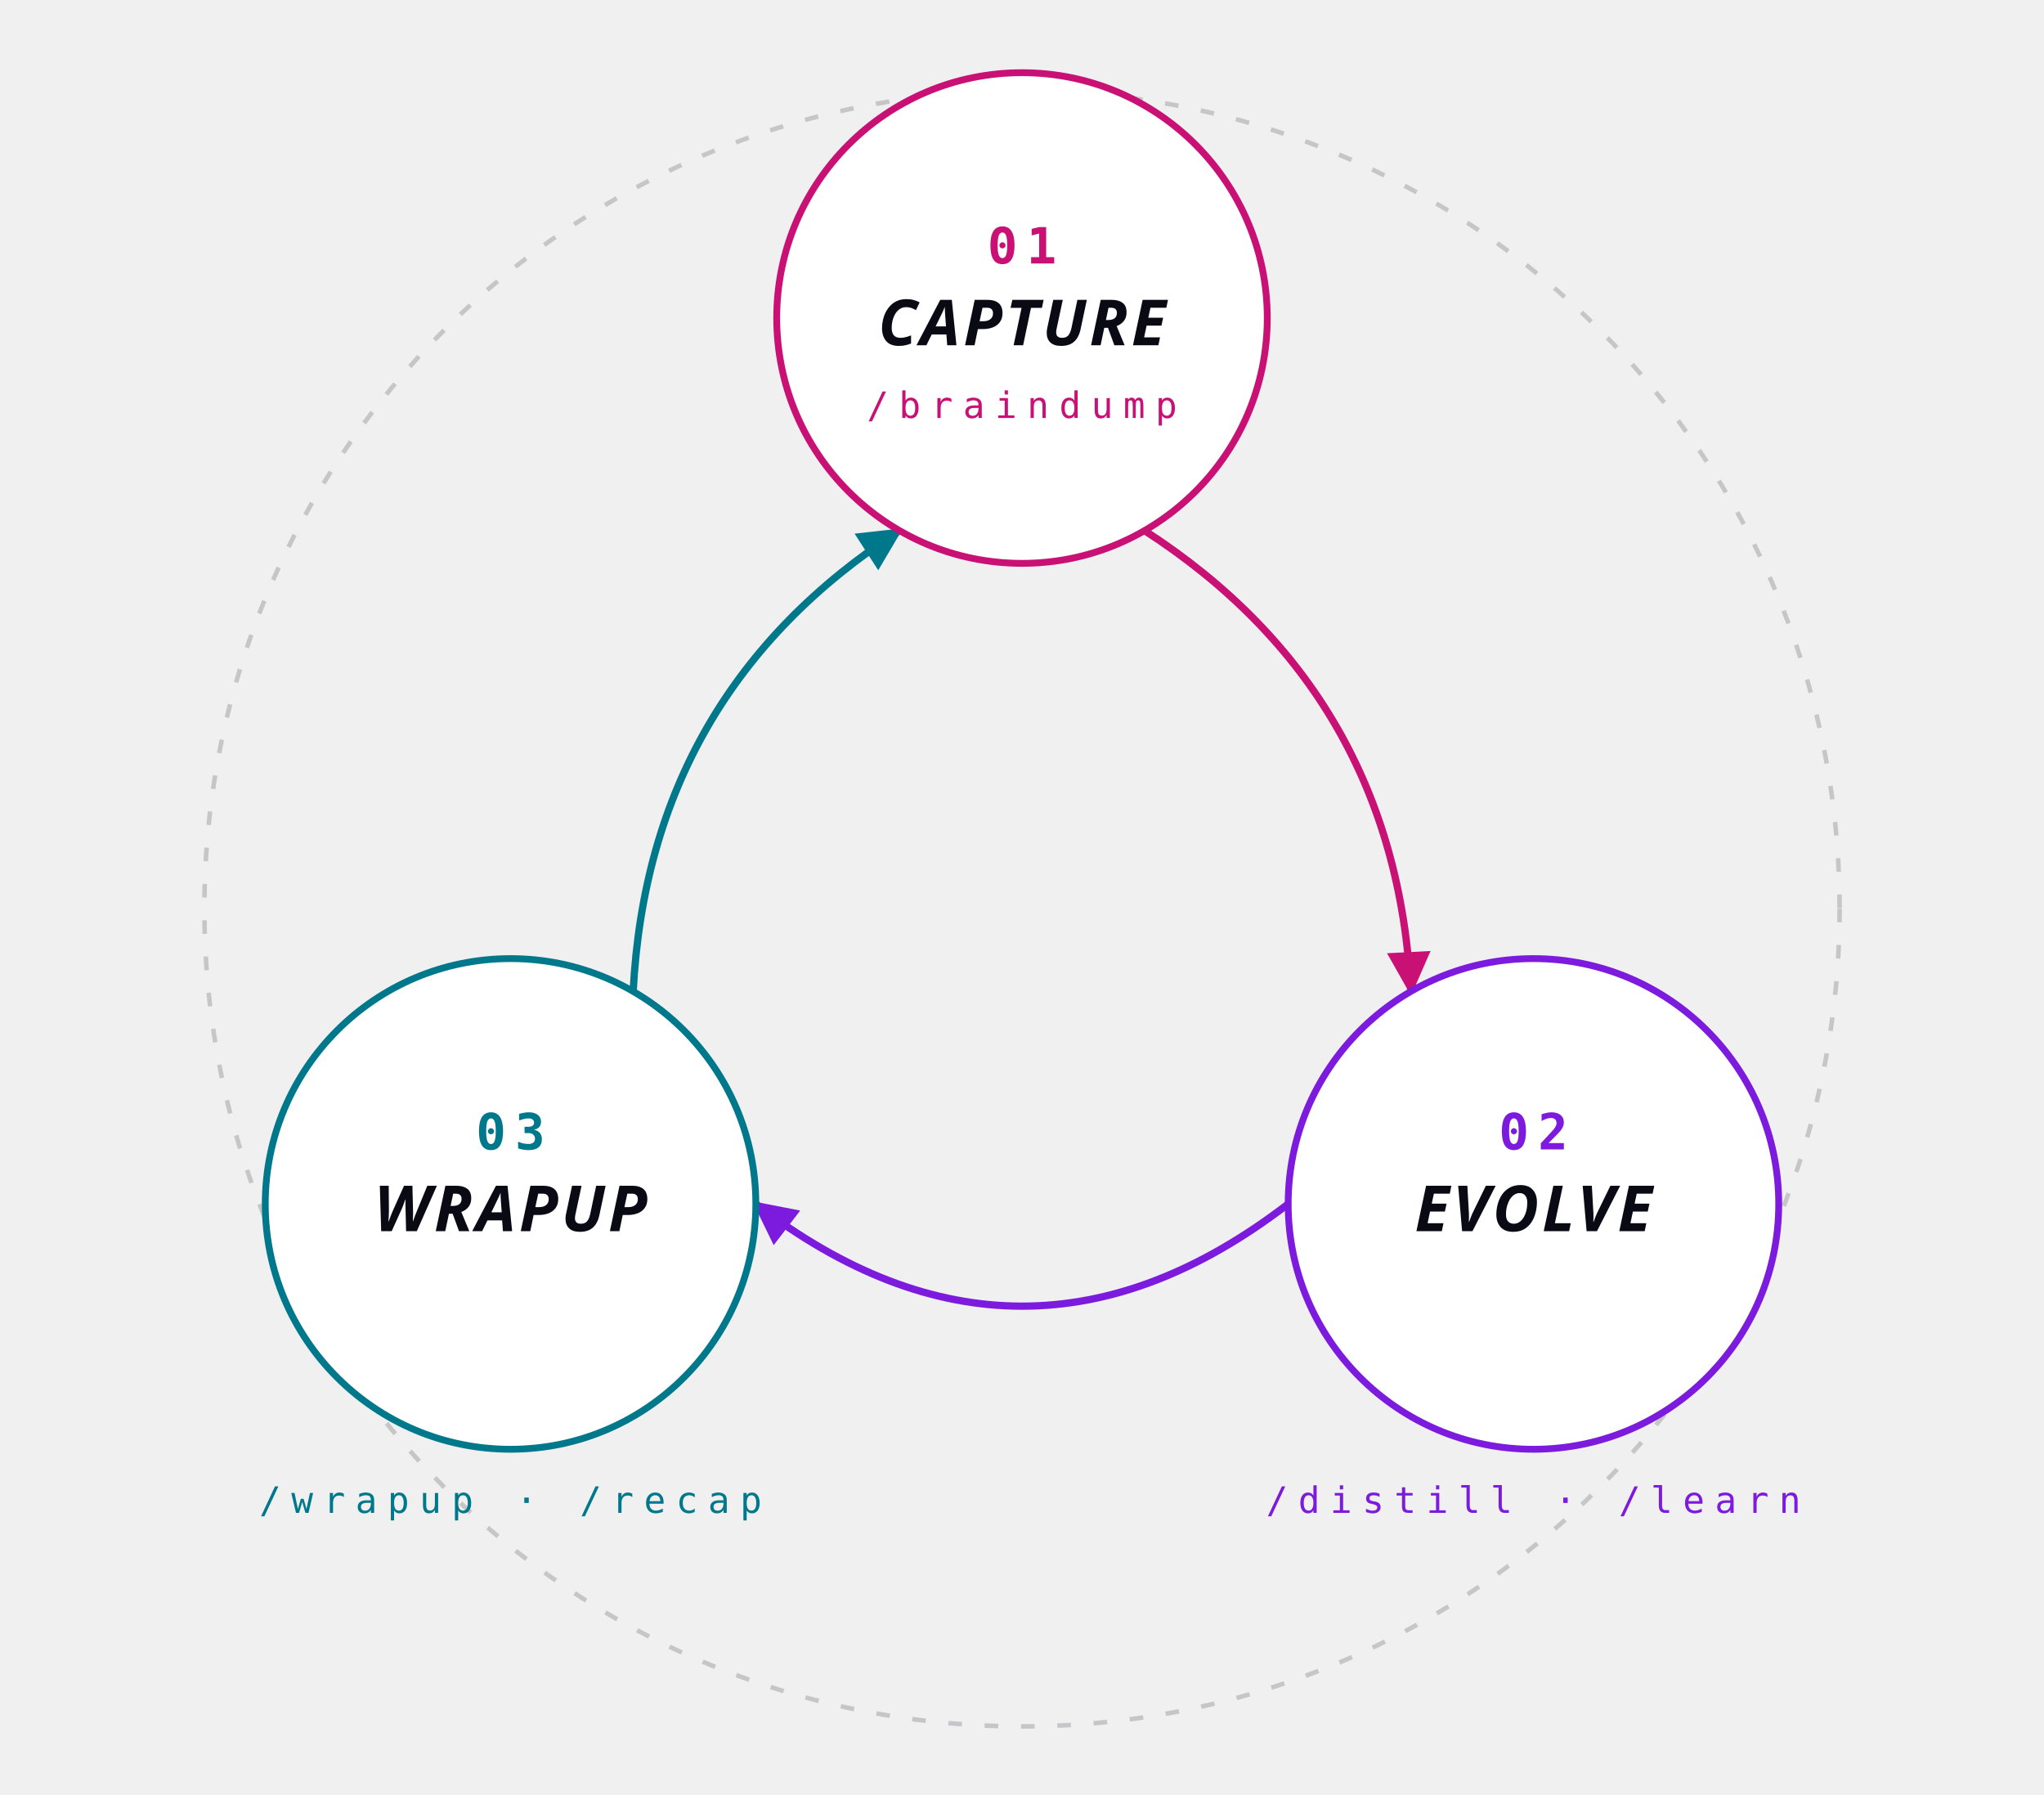
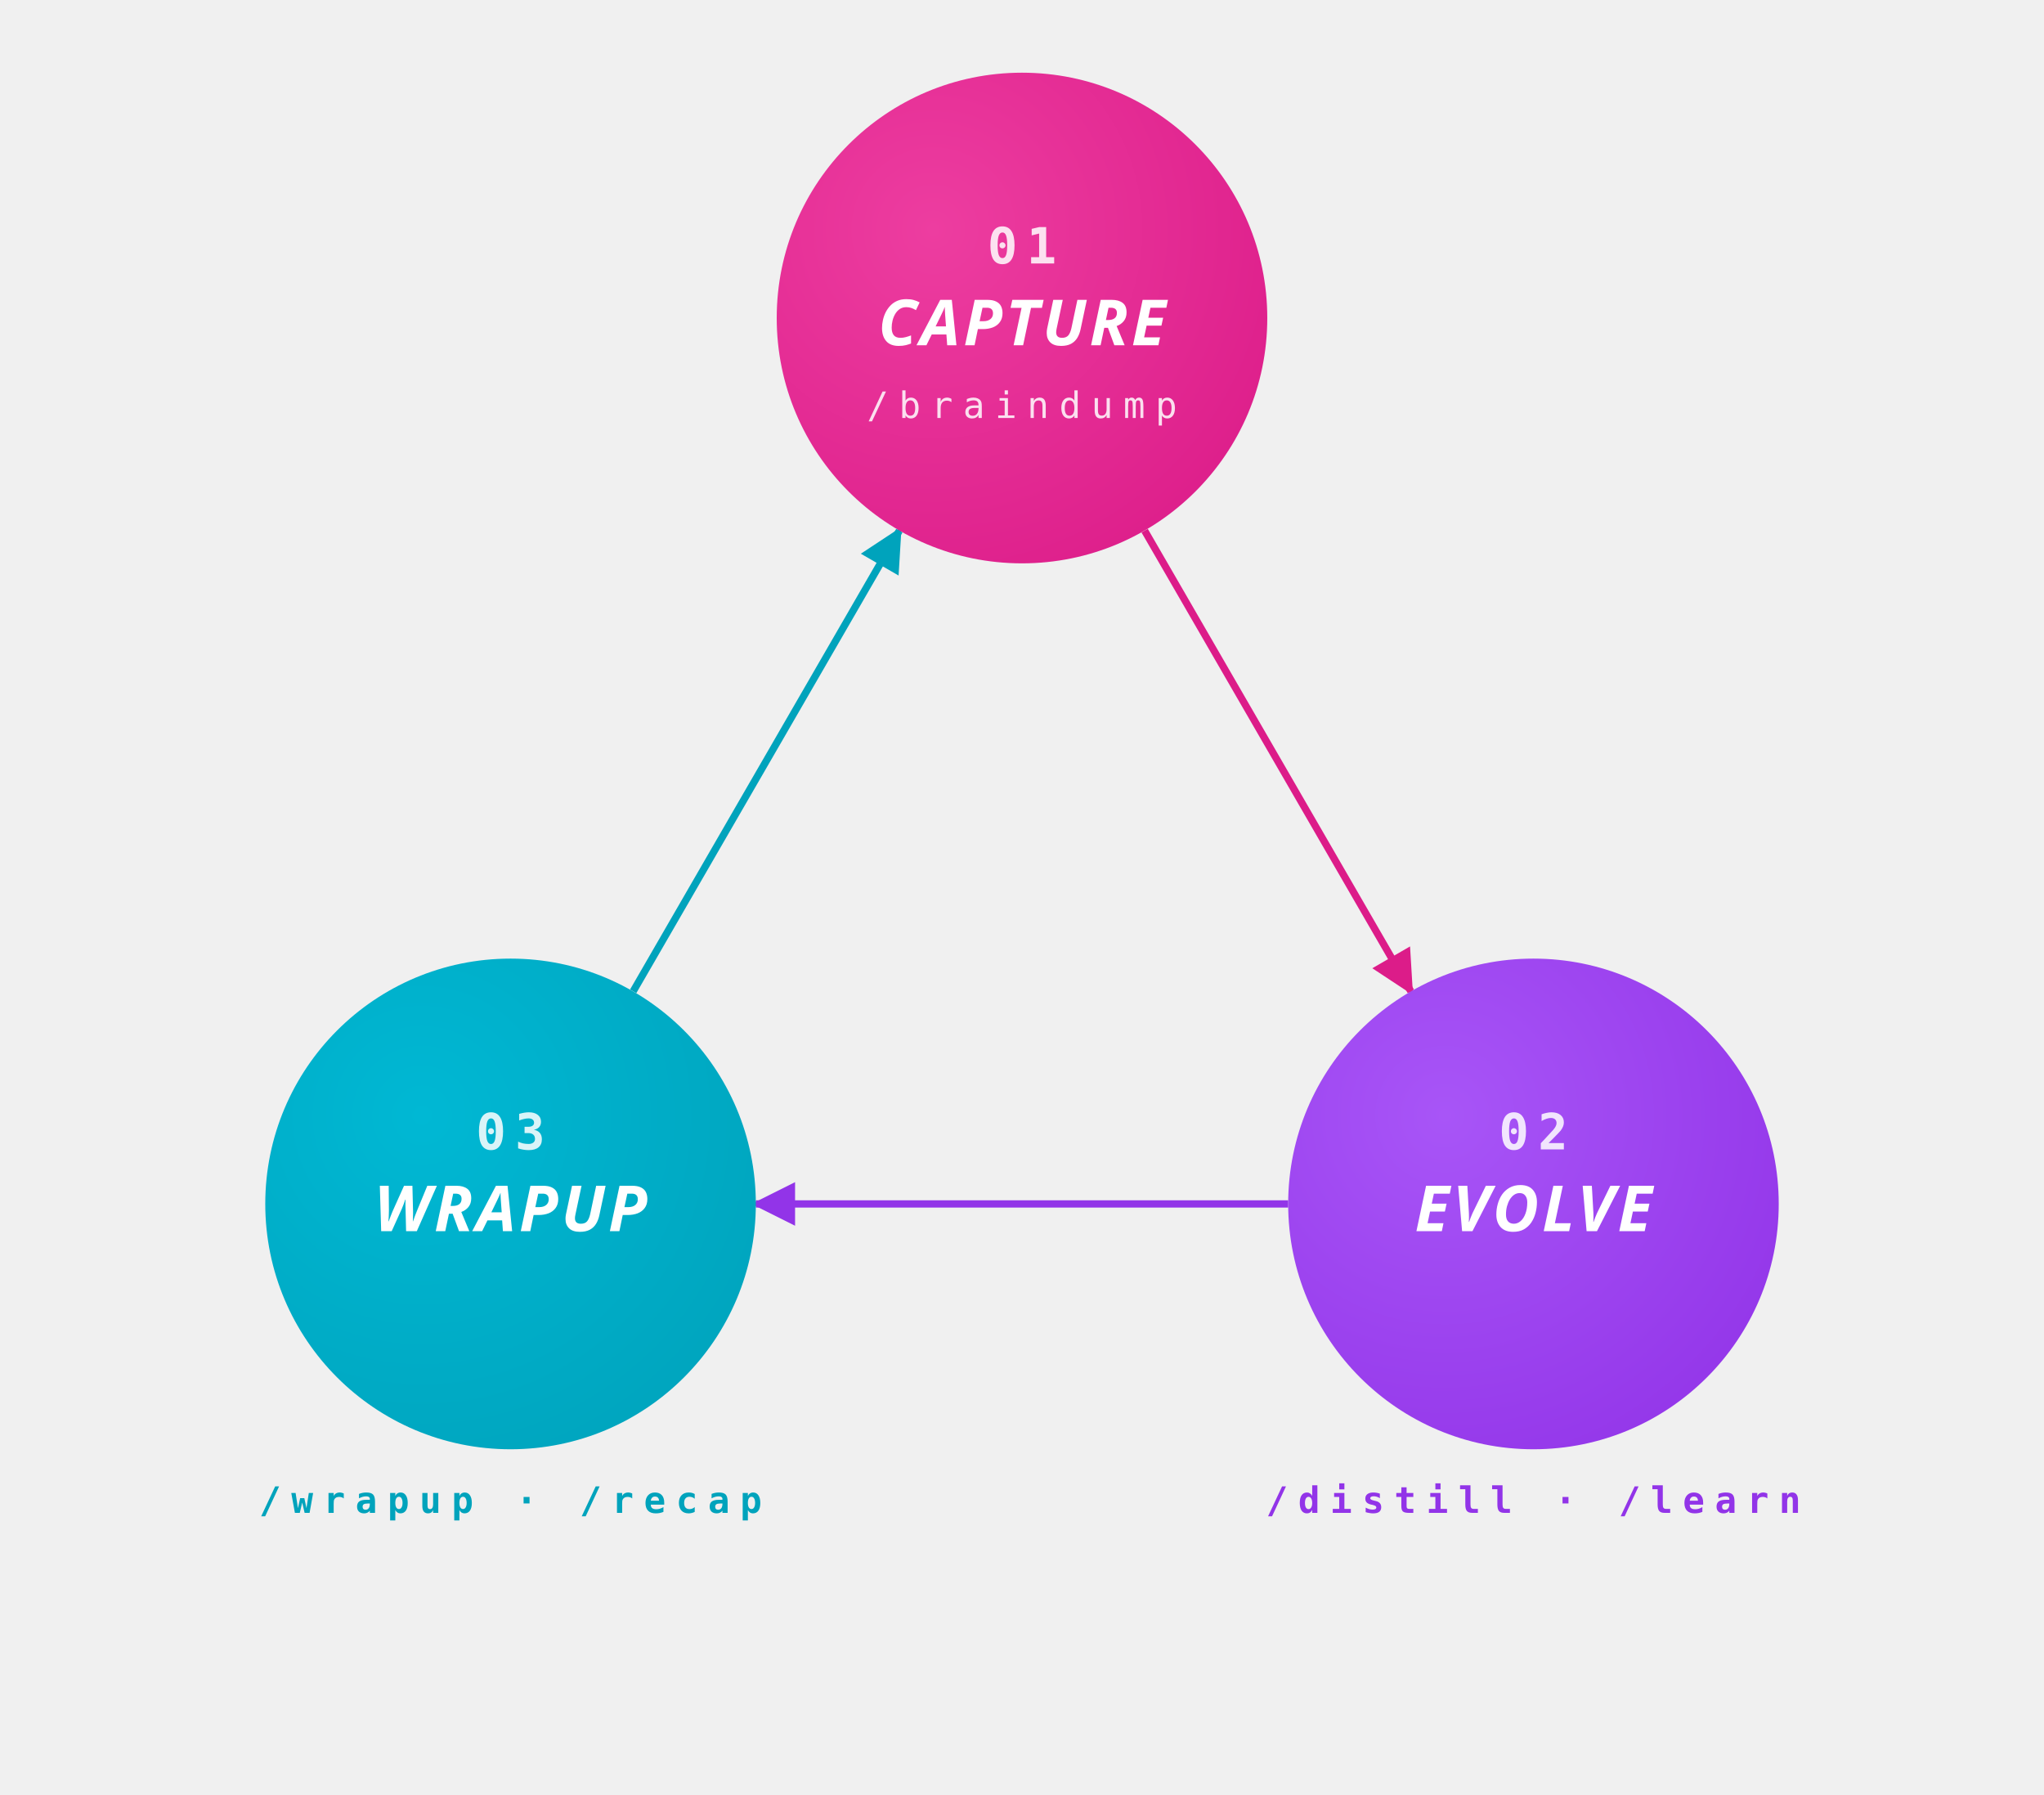
<svg xmlns="http://www.w3.org/2000/svg" viewBox="-225 -200 450 395" width="450" height="395" role="img" aria-labelledby="title desc" font-family="'Chakra Petch', 'Inter', ui-sans-serif, system-ui, sans-serif">
  <style>
-     .text-strong { fill: #0a0a14; }
-     .text-soft   { fill: rgba(10,10,20,0.82); }
-     .text-fade   { fill: rgba(10,10,20,0.55); }
-     .text-mute   { fill: rgba(10,10,20,0.40); }
- 
    .leg { animation: leg-pulse 4.5s linear infinite; }
    .leg-2 { animation-delay: 1.5s; }
    .leg-3 { animation-delay: 3s; }
    @keyframes leg-pulse {
-       0%, 33%, 100% { opacity: 0.55; }
+       0%, 33%, 100% { opacity: 0.6; }
      10%           { opacity: 1; }
    }

-     .ring-orbit { animation: ring-orbit-spin 90s linear infinite; transform-origin: 0 0; }
-     @keyframes ring-orbit-spin { to { transform: rotate(360deg); } }
+     .core-1 { animation: core-breathe 6s ease-in-out infinite; transform-origin: center; transform-box: fill-box; }
+     .core-2 { animation: core-breathe 6s ease-in-out infinite; animation-delay: 2s; transform-origin: center; transform-box: fill-box; }
+     .core-3 { animation: core-breathe 6s ease-in-out infinite; animation-delay: 4s; transform-origin: center; transform-box: fill-box; }
+     @keyframes core-breathe {
+       0%, 100% { transform: scale(1); }
+       50%      { transform: scale(1.04); }
+     }

    @media (prefers-reduced-motion: reduce) {
-       .leg, .ring-orbit { animation: none; opacity: 0.55; }
+       .leg, .core-1, .core-2, .core-3 { animation: none; opacity: 1; }
    }
  </style>
  <defs>
    <marker id="ah-1" viewBox="0 0 10 10" refX="9" refY="5" markerWidth="6" markerHeight="6" orient="auto-start-reverse">
-       <path d="M 0 0 L 10 5 L 0 10 z" fill="#c91075" />
+       <path d="M 0 0 L 10 5 L 0 10 z" fill="#dc1c89" />
    </marker>
    <marker id="ah-2" viewBox="0 0 10 10" refX="9" refY="5" markerWidth="6" markerHeight="6" orient="auto-start-reverse">
-       <path d="M 0 0 L 10 5 L 0 10 z" fill="#7c1ade" />
+       <path d="M 0 0 L 10 5 L 0 10 z" fill="#9234e8" />
    </marker>
    <marker id="ah-3" viewBox="0 0 10 10" refX="9" refY="5" markerWidth="6" markerHeight="6" orient="auto-start-reverse">
-       <path d="M 0 0 L 10 5 L 0 10 z" fill="#00788c" />
+       <path d="M 0 0 L 10 5 L 0 10 z" fill="#00a3bc" />
    </marker>
+     <radialGradient id="g-capture-fill" cx="0.32" cy="0.32" r="0.85">
+       <stop offset="0%" stop-color="#ed3da0" stop-opacity="1" />
+       <stop offset="100%" stop-color="#dc1c89" stop-opacity="1" />
+     </radialGradient>
+     <radialGradient id="g-evolve-fill" cx="0.32" cy="0.32" r="0.85">
+       <stop offset="0%" stop-color="#a855f7" stop-opacity="1" />
+       <stop offset="100%" stop-color="#9234e8" stop-opacity="1" />
+     </radialGradient>
+     <radialGradient id="g-wrapup-fill" cx="0.32" cy="0.32" r="0.85">
+       <stop offset="0%" stop-color="#00b8d4" stop-opacity="1" />
+       <stop offset="100%" stop-color="#00a3bc" stop-opacity="1" />
+     </radialGradient>
  </defs>
-   <circle class="ring-orbit" cx="0" cy="0" r="180" fill="none" stroke="rgba(10,10,20,0.18)" stroke-width="1" stroke-dasharray="3 5" />
  <g class="leg">
-     <path d="M 27 -83.2 Q 82.2 -47.5 85.6 18.2" fill="none" stroke="#c91075" stroke-width="1.6" marker-end="url(#ah-1)" />
+     <path id="leg-1" d="M 27 -83.2 L 85.6 18.2" fill="none" stroke="#dc1c89" stroke-width="1.6" marker-end="url(#ah-1)" />
  </g>
  <g class="leg leg-2">
-     <path d="M 58.6 65 Q 0 110 -58.6 65" fill="none" stroke="#7c1ade" stroke-width="1.6" marker-end="url(#ah-2)" />
+     <path id="leg-2" d="M 58.6 65 L -58.6 65" fill="none" stroke="#9234e8" stroke-width="1.6" marker-end="url(#ah-2)" />
  </g>
  <g class="leg leg-3">
-     <path d="M -85.6 18.2 Q -82.2 -47.5 -27 -83.2" fill="none" stroke="#00788c" stroke-width="1.6" marker-end="url(#ah-3)" />
+     <path id="leg-3" d="M -85.6 18.2 L -27 -83.2" fill="none" stroke="#00a3bc" stroke-width="1.6" marker-end="url(#ah-3)" />
  </g>
  <g transform="translate(0,-130)">
-     <circle cx="0" cy="0" r="54" fill="#ffffff" stroke="#c91075" stroke-width="1.5" />
-     <text x="0" y="-12" text-anchor="middle" font-family="'JetBrains Mono', monospace" font-size="11" font-weight="700" fill="#c91075" letter-spacing="0.18em">01</text>
-     <text x="0" y="6" text-anchor="middle" font-family="'Chakra Petch', sans-serif" font-style="italic" font-weight="700" font-size="14" letter-spacing="0.05em" class="text-strong">CAPTURE</text>
-     <text x="0" y="22" text-anchor="middle" font-family="'JetBrains Mono', monospace" font-size="8" letter-spacing="0.28em" fill="#c91075">/braindump</text>
+     <circle class="core-1" cx="0" cy="0" r="54" fill="url(#g-capture-fill)" />
+     <text x="0" y="-12" text-anchor="middle" font-family="'JetBrains Mono', monospace" font-size="11" font-weight="700" fill="rgba(255,255,255,0.85)" letter-spacing="0.18em">01</text>
+     <text x="0" y="6" text-anchor="middle" font-family="'Chakra Petch', sans-serif" font-style="italic" font-weight="700" font-size="14" letter-spacing="0.05em" fill="#ffffff">CAPTURE</text>
+     <text x="0" y="22" text-anchor="middle" font-family="'JetBrains Mono', monospace" font-size="8" letter-spacing="0.28em" fill="rgba(255,255,255,0.85)">/braindump</text>
  </g>
  <g transform="translate(112.6,65)">
-     <circle cx="0" cy="0" r="54" fill="#ffffff" stroke="#7c1ade" stroke-width="1.5" />
-     <text x="0" y="-12" text-anchor="middle" font-family="'JetBrains Mono', monospace" font-size="11" font-weight="700" fill="#7c1ade" letter-spacing="0.18em">02</text>
-     <text x="0" y="6" text-anchor="middle" font-family="'Chakra Petch', sans-serif" font-style="italic" font-weight="700" font-size="14" letter-spacing="0.05em" class="text-strong">EVOLVE</text>
-     <text x="0" y="68" text-anchor="middle" font-family="'JetBrains Mono', monospace" font-size="8" letter-spacing="0.28em" fill="#7c1ade">/distill · /learn</text>
+     <circle class="core-2" cx="0" cy="0" r="54" fill="url(#g-evolve-fill)" />
+     <text x="0" y="-12" text-anchor="middle" font-family="'JetBrains Mono', monospace" font-size="11" font-weight="700" fill="rgba(255,255,255,0.85)" letter-spacing="0.18em">02</text>
+     <text x="0" y="6" text-anchor="middle" font-family="'Chakra Petch', sans-serif" font-style="italic" font-weight="700" font-size="14" letter-spacing="0.05em" fill="#ffffff">EVOLVE</text>
+     <text x="0" y="68" text-anchor="middle" font-family="'JetBrains Mono', monospace" font-size="8" font-weight="600" letter-spacing="0.28em" fill="#9234e8">/distill · /learn</text>
  </g>
  <g transform="translate(-112.6,65)">
-     <circle cx="0" cy="0" r="54" fill="#ffffff" stroke="#00788c" stroke-width="1.5" />
-     <text x="0" y="-12" text-anchor="middle" font-family="'JetBrains Mono', monospace" font-size="11" font-weight="700" fill="#00788c" letter-spacing="0.18em">03</text>
-     <text x="0" y="6" text-anchor="middle" font-family="'Chakra Petch', sans-serif" font-style="italic" font-weight="700" font-size="14" letter-spacing="0.05em" class="text-strong">WRAPUP</text>
-     <text x="0" y="68" text-anchor="middle" font-family="'JetBrains Mono', monospace" font-size="8" letter-spacing="0.28em" fill="#00788c">/wrapup · /recap</text>
+     <circle class="core-3" cx="0" cy="0" r="54" fill="url(#g-wrapup-fill)" />
+     <text x="0" y="-12" text-anchor="middle" font-family="'JetBrains Mono', monospace" font-size="11" font-weight="700" fill="rgba(255,255,255,0.85)" letter-spacing="0.18em">03</text>
+     <text x="0" y="6" text-anchor="middle" font-family="'Chakra Petch', sans-serif" font-style="italic" font-weight="700" font-size="14" letter-spacing="0.05em" fill="#ffffff">WRAPUP</text>
+     <text x="0" y="68" text-anchor="middle" font-family="'JetBrains Mono', monospace" font-size="8" font-weight="600" letter-spacing="0.28em" fill="#00a3bc">/wrapup · /recap</text>
+   </g>
+   <g class="motion-layer">
+     <circle r="3.5" fill="#dc1c89" opacity="0">
+       <animateMotion dur="5.4s" calcMode="linear" keyPoints="0;1;1" keyTimes="0;0.333;1" repeatCount="indefinite" path="M 27 -83.2 L 85.6 18.2" />
+       <animate attributeName="opacity" values="0;1;1;0;0" keyTimes="0;0.02;0.31;0.333;1" dur="5.4s" repeatCount="indefinite" />
+     </circle>
+     <circle cx="112.6" cy="65" r="54" fill="none" stroke="#9234e8" stroke-width="2" opacity="0">
+       <animate attributeName="r" values="54;54;76;76" keyTimes="0;0.333;0.40;1" dur="5.4s" repeatCount="indefinite" />
+       <animate attributeName="opacity" values="0;0;0.9;0;0" keyTimes="0;0.333;0.36;0.40;1" dur="5.4s" repeatCount="indefinite" />
+     </circle>
+     <circle r="3.5" fill="#9234e8" opacity="0">
+       <animateMotion dur="5.4s" begin="1.8s" calcMode="linear" keyPoints="0;1;1" keyTimes="0;0.333;1" repeatCount="indefinite" path="M 58.6 65 L -58.6 65" />
+       <animate attributeName="opacity" values="0;1;1;0;0" keyTimes="0;0.02;0.31;0.333;1" dur="5.4s" begin="1.8s" repeatCount="indefinite" />
+     </circle>
+     <circle cx="-112.6" cy="65" r="54" fill="none" stroke="#00a3bc" stroke-width="2" opacity="0">
+       <animate attributeName="r" values="54;54;76;76" keyTimes="0;0.333;0.40;1" dur="5.4s" begin="1.8s" repeatCount="indefinite" />
+       <animate attributeName="opacity" values="0;0;0.9;0;0" keyTimes="0;0.333;0.36;0.40;1" dur="5.4s" begin="1.8s" repeatCount="indefinite" />
+     </circle>
+     <circle r="3.5" fill="#00a3bc" opacity="0">
+       <animateMotion dur="5.4s" begin="3.6s" calcMode="linear" keyPoints="0;1;1" keyTimes="0;0.333;1" repeatCount="indefinite" path="M -85.6 18.2 L -27 -83.2" />
+       <animate attributeName="opacity" values="0;1;1;0;0" keyTimes="0;0.02;0.31;0.333;1" dur="5.4s" begin="3.6s" repeatCount="indefinite" />
+     </circle>
+     <circle cx="0" cy="-130" r="54" fill="none" stroke="#dc1c89" stroke-width="2" opacity="0">
+       <animate attributeName="r" values="54;54;76;76" keyTimes="0;0.333;0.40;1" dur="5.4s" begin="3.6s" repeatCount="indefinite" />
+       <animate attributeName="opacity" values="0;0;0.9;0;0" keyTimes="0;0.333;0.36;0.40;1" dur="5.4s" begin="3.6s" repeatCount="indefinite" />
+     </circle>
  </g>
</svg>
